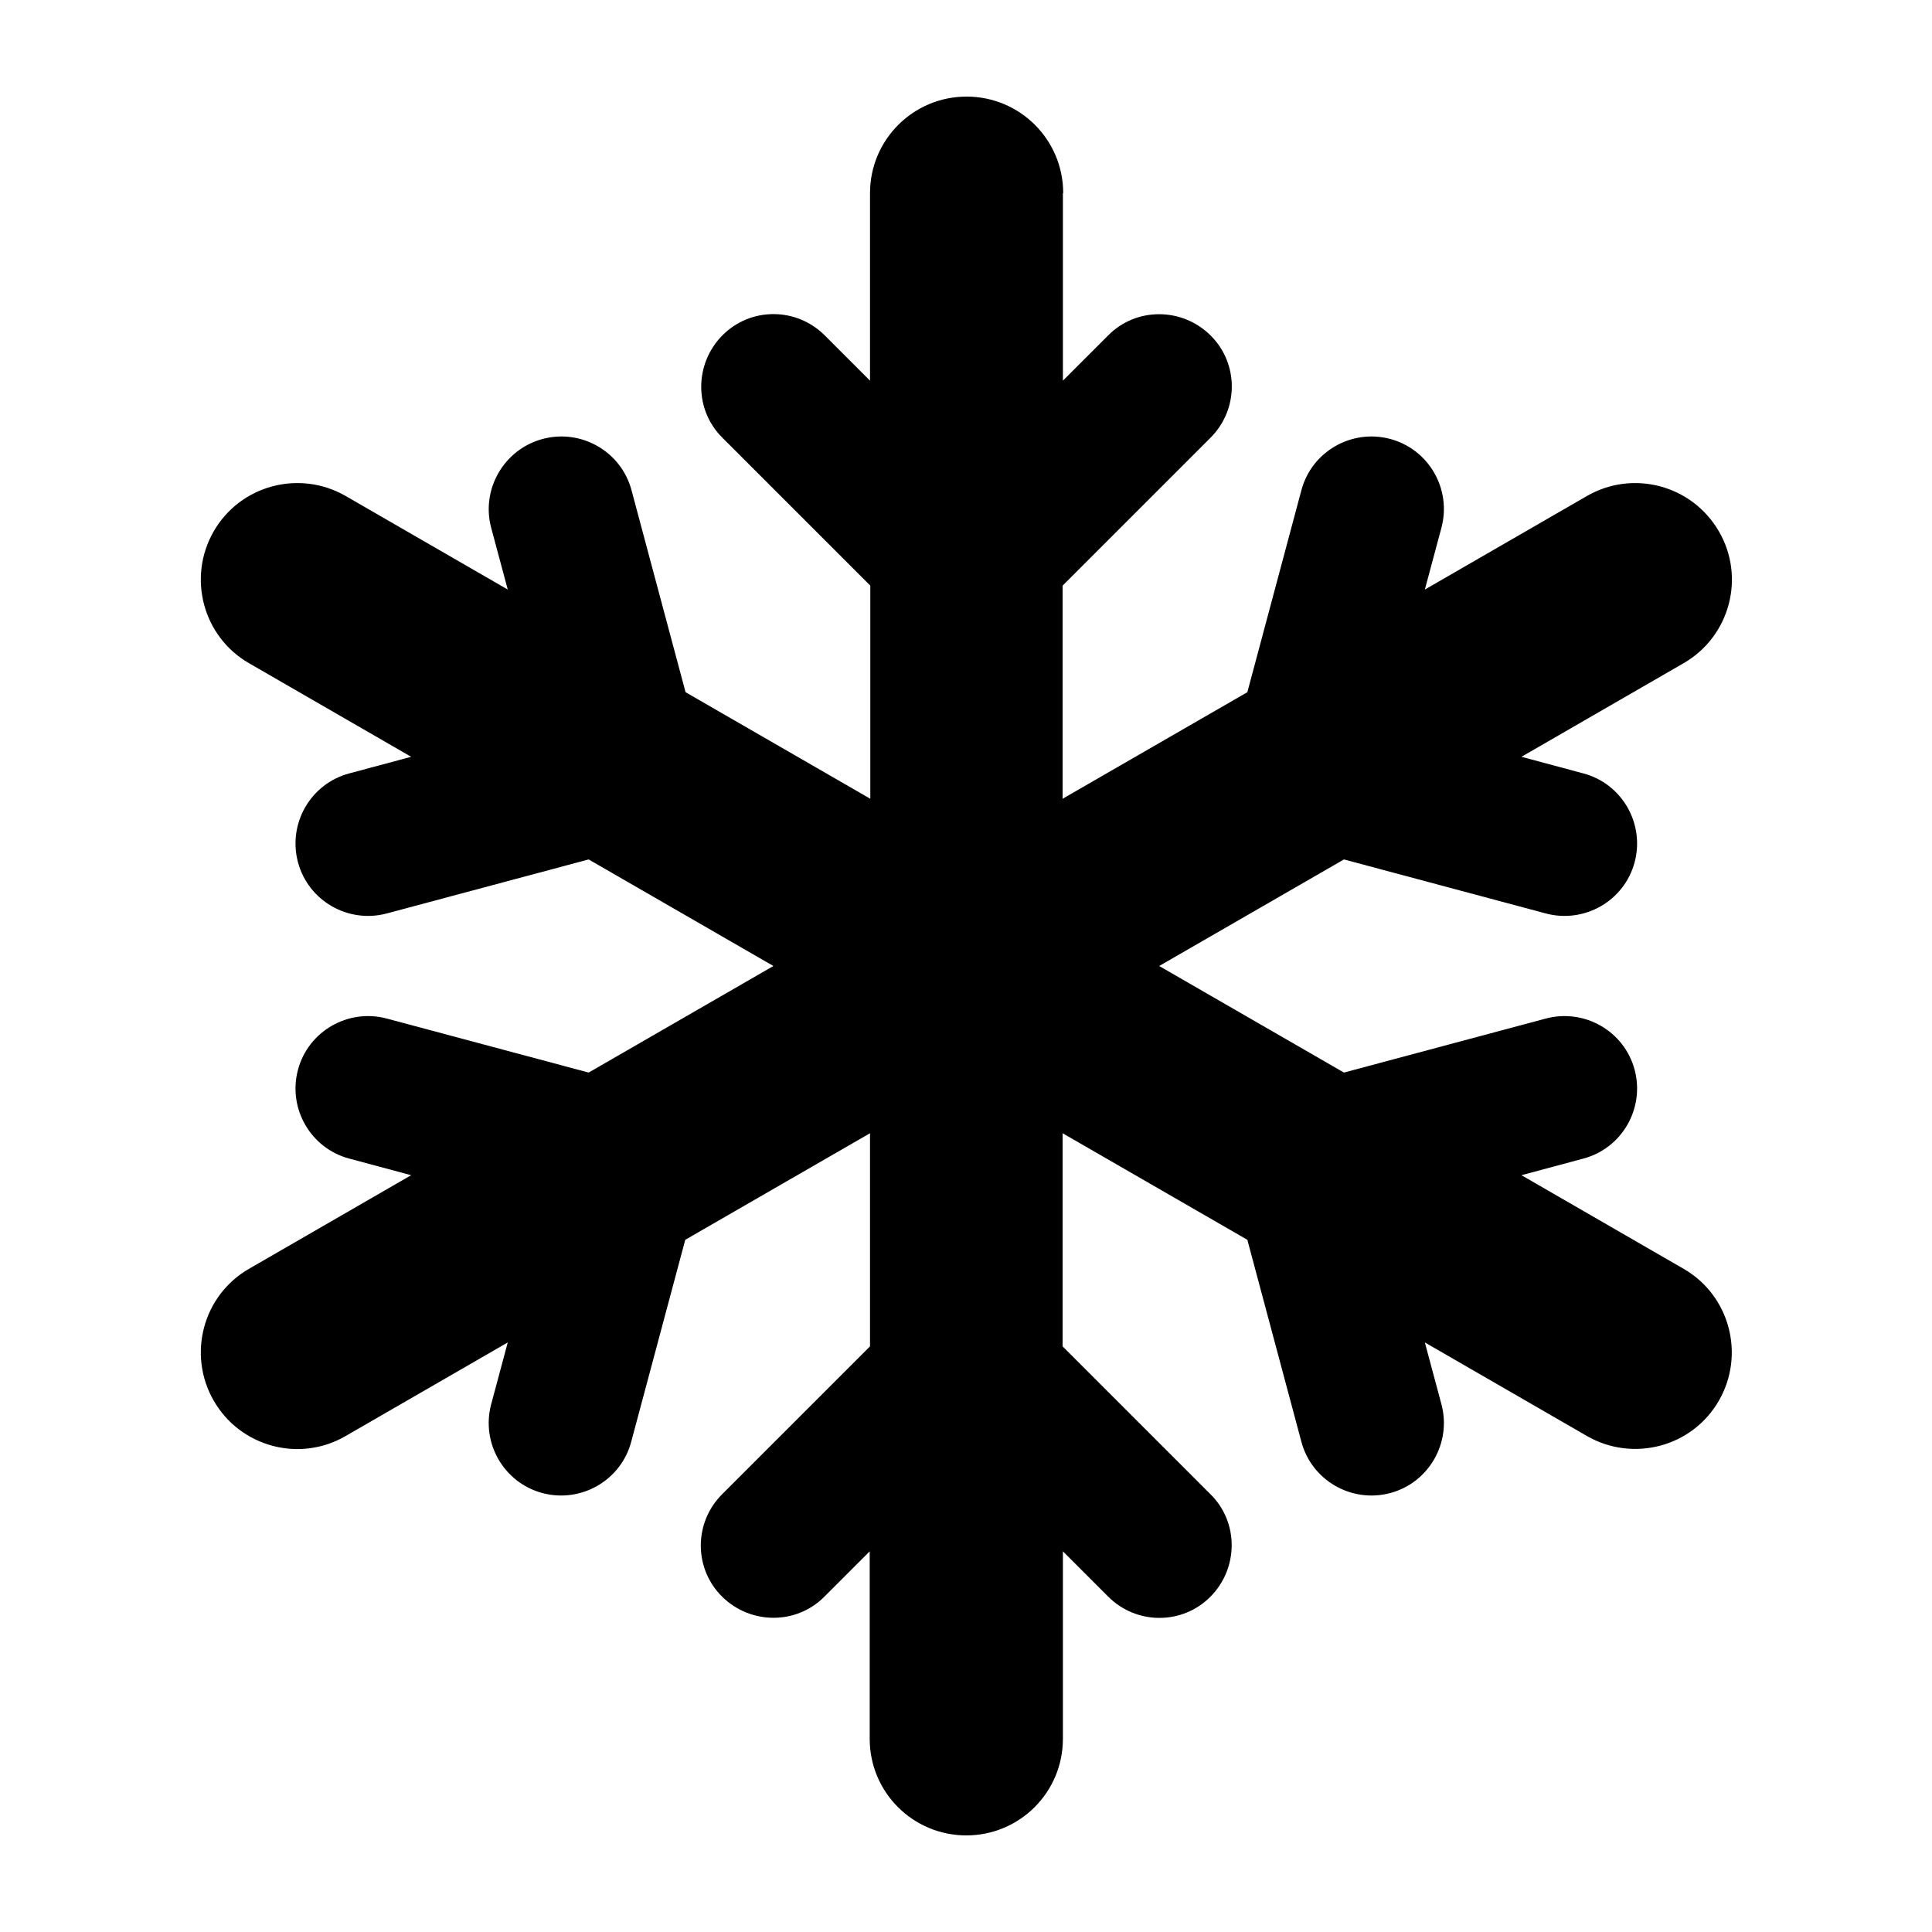
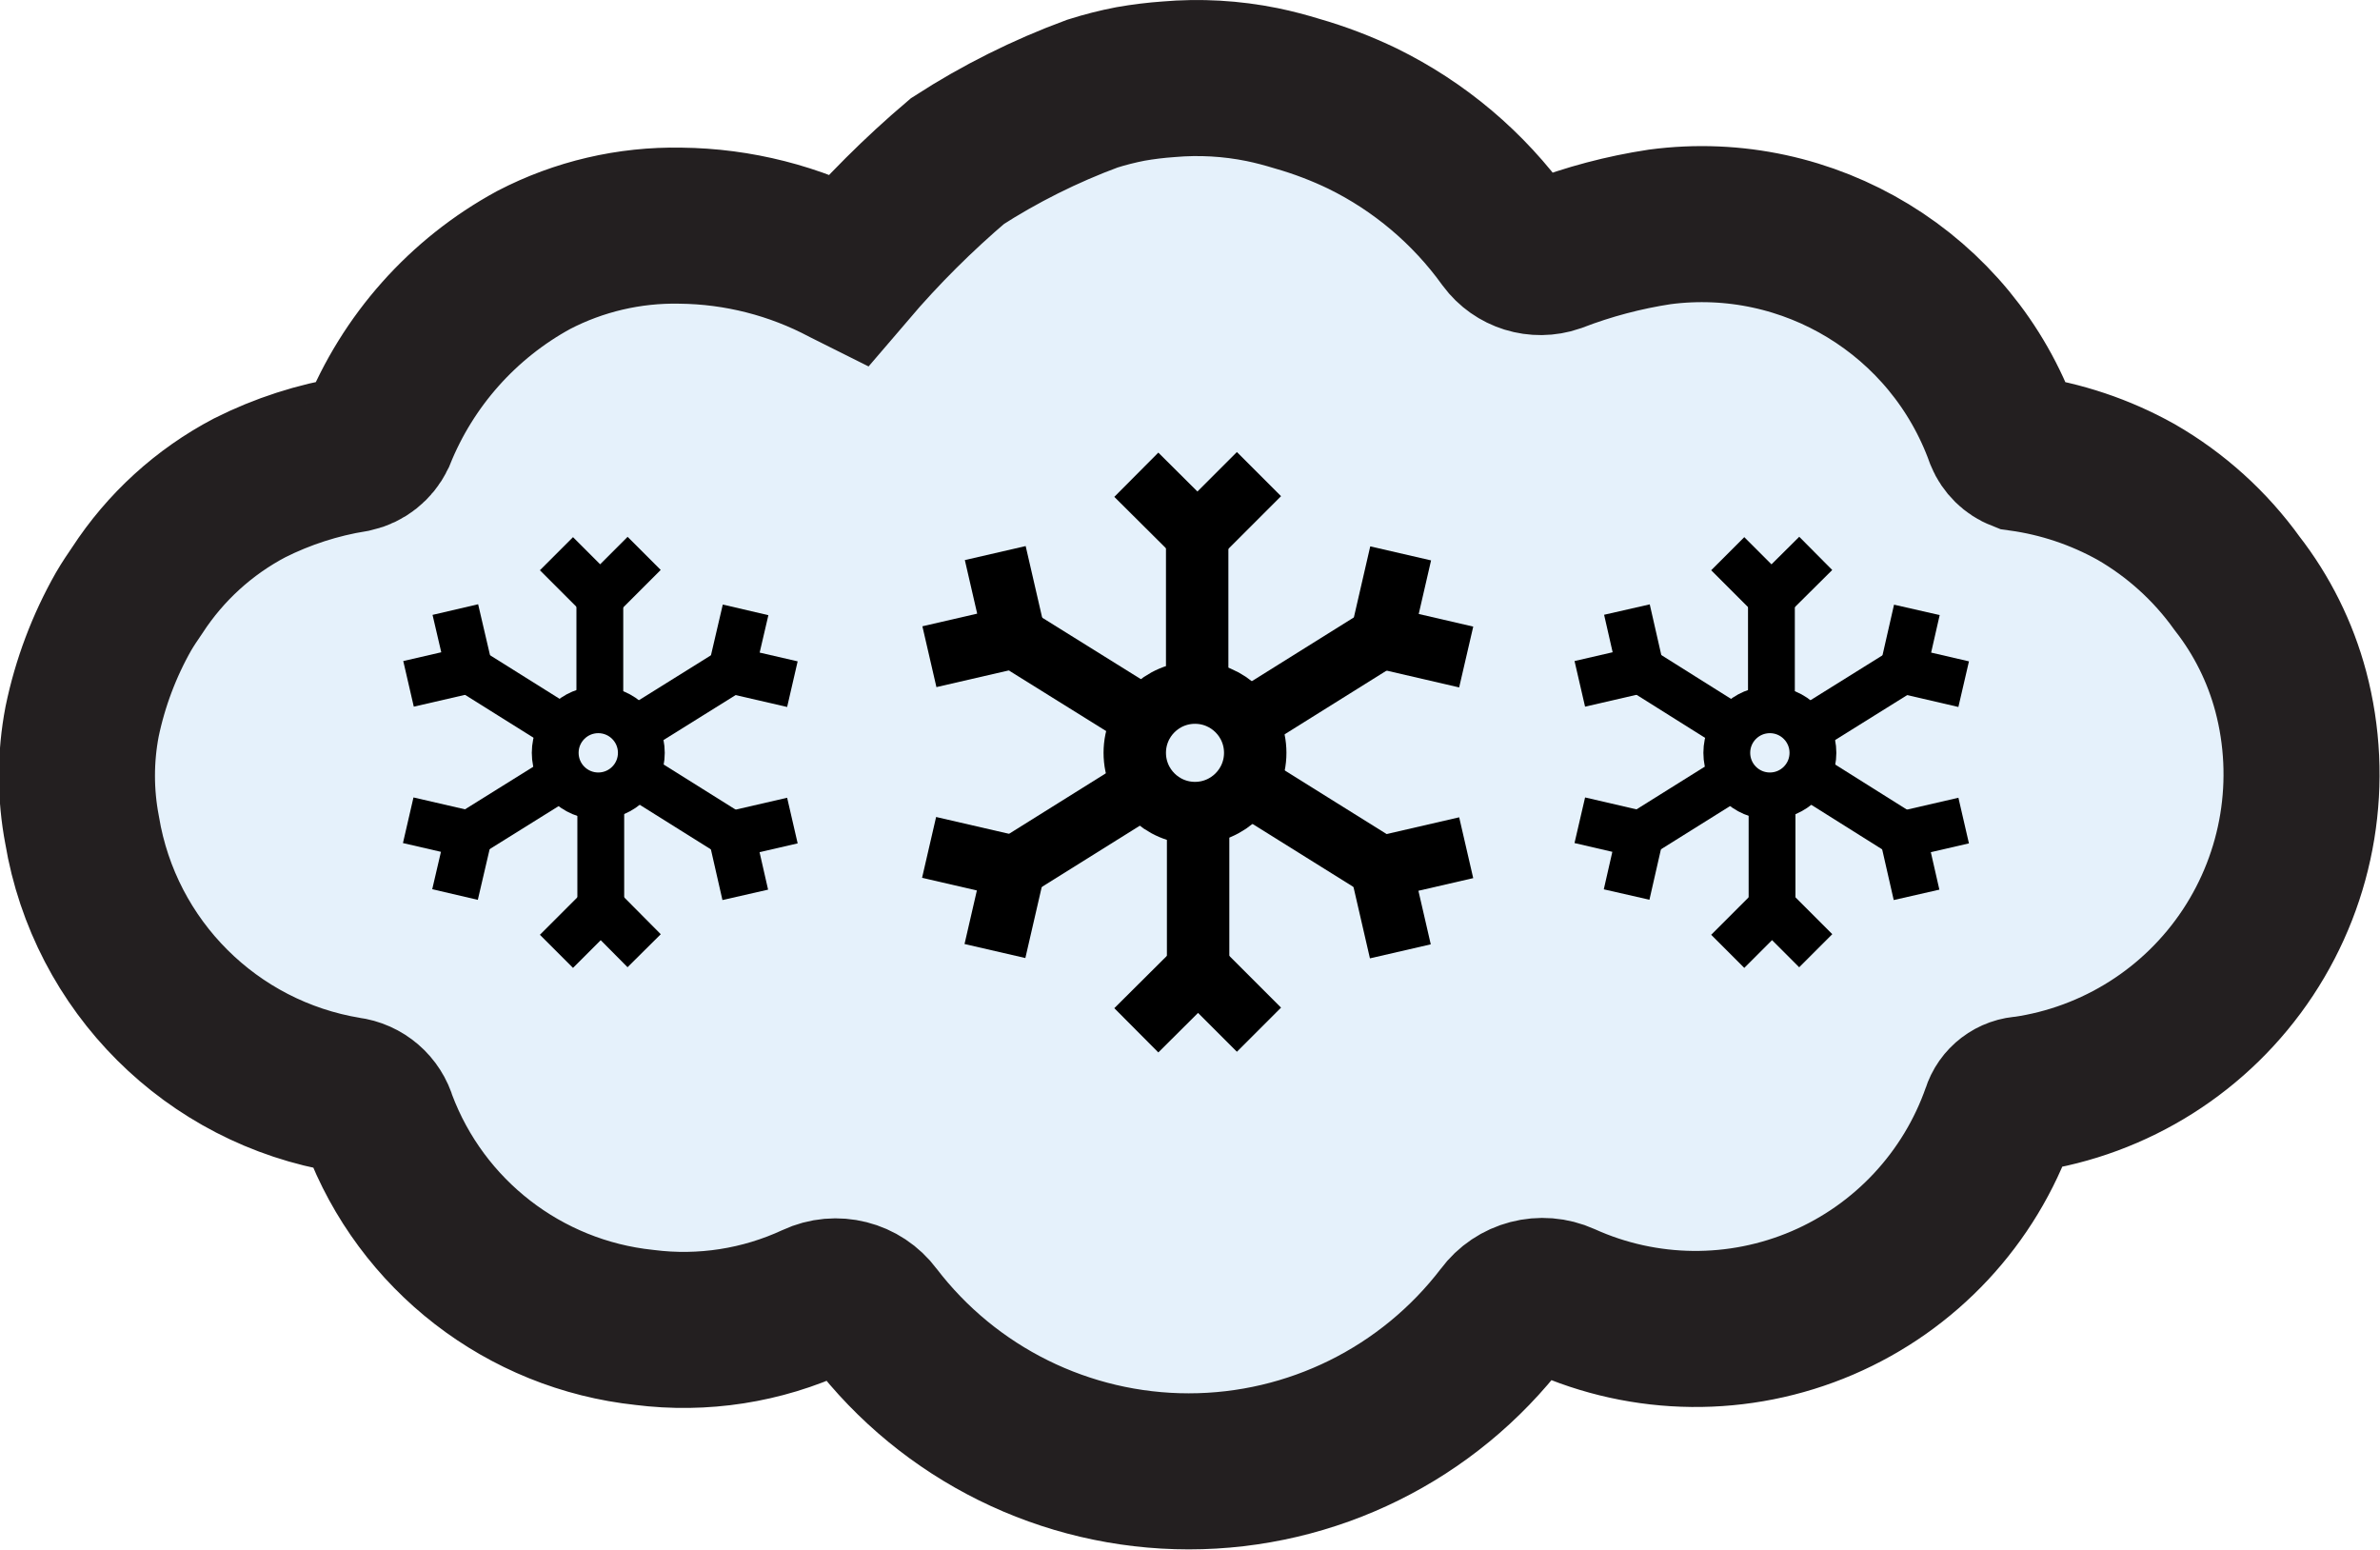
- <svg xmlns="http://www.w3.org/2000/svg" viewBox="0 0 640 640">
-   <path d="M352.2 64C352.2 46.3 337.9 32 320.2 32C302.5 32 288.2 46.3 288.2 64L288.2 126.1L273.2 111.1C263.8 101.7 248.6 101.7 239.3 111.1C230 120.5 229.9 135.7 239.3 145L288.3 194L288.3 264.6L227.1 229.3L209.2 162.4C205.8 149.6 192.6 142 179.8 145.4C167 148.8 159.3 162 162.7 174.8L168.2 195.3L114.5 164.3C99.2 155.5 79.6 160.7 70.8 176C62 191.3 67.2 210.9 82.5 219.7L136.2 250.7L115.7 256.2C102.9 259.6 95.3 272.8 98.7 285.6C102.1 298.4 115.3 306 128.1 302.6L195 284.7L256.2 320L195 355.3L128.1 337.4C115.3 334 102.1 341.6 98.7 354.4C95.3 367.2 102.9 380.4 115.7 383.8L136.2 389.3L82.5 420.3C67.2 429.1 62 448.7 70.8 464C79.6 479.3 99.2 484.6 114.5 475.7L168.2 444.7L162.7 465.2C159.3 478 166.9 491.2 179.7 494.6C192.5 498 205.7 490.4 209.1 477.6L227 410.7L288.2 375.4L288.2 446L239.2 495C229.8 504.4 229.8 519.6 239.2 528.9C248.6 538.2 263.8 538.3 273.1 528.9L288.1 513.9L288.1 576C288.1 593.7 302.4 608 320.1 608C337.8 608 352.1 593.7 352.1 576L352.1 513.9L367.1 528.9C376.5 538.3 391.7 538.3 401 528.9C410.3 519.5 410.4 504.3 401 495L352 446L352 375.4L413.2 410.7L431.1 477.6C434.5 490.4 447.7 498 460.5 494.6C473.3 491.2 480.9 478 477.5 465.2L472 444.7L525.7 475.7C541 484.5 560.6 479.3 569.4 464C578.2 448.7 573 429.1 557.7 420.3L504 389.3L524.5 383.8C537.3 380.4 544.9 367.2 541.5 354.4C538.1 341.6 524.9 334 512.1 337.4L445.2 355.3L384 320L445.2 284.7L512.1 302.6C524.9 306 538.1 298.4 541.5 285.6C544.9 272.8 537.3 259.6 524.5 256.2L504 250.7L557.7 219.7C573 210.9 578.3 191.3 569.4 176C560.5 160.7 541 155.5 525.7 164.3L472 195.3L477.5 174.8C480.9 162 473.3 148.8 460.5 145.4C447.7 142 434.5 149.6 431.1 162.4L413.2 229.3L352 264.6L352 194L401 145C410.4 135.6 410.4 120.4 401 111.1C391.6 101.8 376.4 101.7 367.1 111.1L352.1 126.1L352.1 64z" />
+ <svg xmlns="http://www.w3.org/2000/svg" viewBox="0 0 76.26 49.64">
+   <defs>
+     <style>.cls-1{fill:#e5f1fb;}.cls-2,.cls-3,.cls-4{fill:none;stroke-miterlimit:10;}.cls-2,.cls-3{stroke:#000;}.cls-2{stroke-width:1.5px;}.cls-3{stroke-width:2px;}.cls-4{stroke:#231f20;stroke-width:5px;}</style>
+   </defs>
+   <g id="Layer_2" data-name="Layer 2">
+     <g id="Layer_1-2" data-name="Layer 1">
+       <path class="cls-1" d="M72.88,23.39A9.81,9.81,0,0,0,71,19.73a9.56,9.56,0,0,0-2.42-2.24A10.43,10.43,0,0,0,64.44,16c-.2,0-.45-.31-.54-.53A10,10,0,0,0,53.2,8.93a17.43,17.43,0,0,0-3.55.93,1.07,1.07,0,0,1-1.18-.41,11.86,11.86,0,0,0-4.6-3.91,13.08,13.08,0,0,0-2-.79c-.36-.1-.72-.2-1.1-.28a10.43,10.43,0,0,0-3-.18,12.07,12.07,0,0,0-1.2.14c-.57.09-1,.19-1.15.23l-.12,0a20.65,20.65,0,0,0-4.17,2,28.87,28.87,0,0,0-3.42,3.33l-.1-.05A11.38,11.38,0,0,0,22.43,8.7a9.79,9.79,0,0,0-4.56,1.08,10.75,10.75,0,0,0-4.72,5,2.17,2.17,0,0,1-1.34,1,10.8,10.8,0,0,0-2.84,1,9.33,9.33,0,0,0-3.54,3.14c-.15.21-.29.42-.43.65A11.67,11.67,0,0,0,3.68,24a8.8,8.8,0,0,0,0,3.34A10,10,0,0,0,12,35.56a1.16,1.16,0,0,1,1,.84,10.24,10.24,0,0,0,14,5.43,1,1,0,0,1,1.25.32,12.48,12.48,0,0,0,20.18.1,1,1,0,0,1,1.25-.31,10.16,10.16,0,0,0,14.14-5.52.84.84,0,0,1,.78-.57A10,10,0,0,0,72.88,23.39Z" />
+       <line class="cls-2" x1="19.22" y1="19.16" x2="19.22" y2="23.07" />
+       <polyline class="cls-2" points="17.83 17.74 19.23 19.14 20.64 17.73" />
+       <line class="cls-2" x1="19.25" y1="29.04" x2="19.25" y2="25.13" />
+       <polyline class="cls-2" points="20.64 30.46 19.25 29.06 17.83 30.48" />
+       <line class="cls-2" x1="23.42" y1="26.73" x2="20.1" y2="24.65" />
+       <polyline class="cls-2" points="23.88 28.67 23.44 26.74 25.39 26.29" />
+       <line class="cls-2" x1="15.05" y1="21.47" x2="18.37" y2="23.55" />
+       <polyline class="cls-2" points="14.59 19.53 15.04 21.46 13.09 21.91" />
+       <line class="cls-2" x1="15.05" y1="26.72" x2="18.37" y2="24.65" />
+       <polyline class="cls-2" points="14.58 28.66 15.03 26.73 13.08 26.28" />
+       <line class="cls-2" x1="23.42" y1="21.48" x2="20.1" y2="23.55" />
+       <polyline class="cls-2" points="23.89 19.54 23.44 21.47 25.39 21.92" />
+       <circle class="cls-2" cx="19.17" cy="24.12" r="1.38" />
+       <line class="cls-3" x1="38.36" y1="17.2" x2="38.36" y2="22.66" />
+       <polyline class="cls-3" points="36.41 15.21 38.37 17.16 40.34 15.19" />
+       <line class="cls-3" x1="38.39" y1="31" x2="38.39" y2="25.54" />
+       <polyline class="cls-3" points="40.34 32.99 38.39 31.04 36.41 33.01" />
+       <line class="cls-3" x1="44.22" y1="27.77" x2="39.59" y2="24.88" />
+       <polyline class="cls-3" points="44.87 30.48 44.25 27.79 46.98 27.16" />
+       <line class="cls-3" x1="32.53" y1="20.43" x2="37.17" y2="23.32" />
+       <polyline class="cls-3" points="31.89 17.72 32.51 20.41 29.78 21.04" />
+       <line class="cls-3" x1="32.53" y1="27.77" x2="37.17" y2="24.87" />
+       <polyline class="cls-3" points="31.88 30.47 32.5 27.78 29.77 27.15" />
+       <line class="cls-3" x1="44.23" y1="20.43" x2="39.59" y2="23.33" />
+       <polyline class="cls-3" points="44.88 17.73 44.26 20.42 46.98 21.05" />
+       <circle class="cls-3" cx="38.29" cy="24.12" r="1.93" />
+       <line class="cls-2" x1="56.76" y1="19.16" x2="56.76" y2="23.07" />
+       <polyline class="cls-2" points="55.36 17.74 56.76 19.14 58.18 17.73" />
+       <line class="cls-2" x1="56.78" y1="29.04" x2="56.78" y2="25.13" />
+       <polyline class="cls-2" points="58.18 30.46 56.78 29.06 55.36 30.48" />
+       <line class="cls-2" x1="60.95" y1="26.73" x2="57.64" y2="24.65" />
+       <polyline class="cls-2" points="61.41 28.67 60.97 26.74 62.92 26.29" />
+       <line class="cls-2" x1="52.59" y1="21.47" x2="55.9" y2="23.55" />
+       <polyline class="cls-2" points="52.13 19.53 52.57 21.46 50.62 21.91" />
+       <line class="cls-2" x1="52.59" y1="26.72" x2="55.9" y2="24.65" />
+       <polyline class="cls-2" points="52.12 28.66 52.56 26.73 50.62 26.28" />
+       <line class="cls-2" x1="60.96" y1="21.48" x2="57.64" y2="23.55" />
+       <polyline class="cls-2" points="61.42 19.54 60.98 21.47 62.92 21.92" />
+       <circle class="cls-2" cx="56.71" cy="24.12" r="1.38" />
+       <path class="cls-4" d="M73.4,22.15a9.69,9.69,0,0,0-1.72-3.46,10.33,10.33,0,0,0-3.24-2.93,10.58,10.58,0,0,0-3.7-1.24,1,1,0,0,1-.56-.55,10.26,10.26,0,0,0-11-6.7,16.1,16.1,0,0,0-3.36.89,1.4,1.4,0,0,1-1.58-.49A12.34,12.34,0,0,0,43.66,3.8a13.2,13.2,0,0,0-2.1-.8c-.36-.11-.73-.21-1.12-.29a10.53,10.53,0,0,0-3-.17,12,12,0,0,0-1.22.15A11,11,0,0,0,35,3a22.08,22.08,0,0,0-4.32,2.16,30.78,30.78,0,0,0-3.48,3.47l-.1-.05a11.55,11.55,0,0,0-5.3-1.35A9.79,9.79,0,0,0,17.1,8.33a11.12,11.12,0,0,0-5,5.62,1.12,1.12,0,0,1-.76.6A11.52,11.52,0,0,0,8,15.63a9.65,9.65,0,0,0-3.6,3.28c-.15.22-.3.44-.44.68a12.13,12.13,0,0,0-1.33,3.53,9.24,9.24,0,0,0,0,3.47,10.32,10.32,0,0,0,8.51,8.49,1.19,1.19,0,0,1,1,.86,10.24,10.24,0,0,0,8.51,6.59,10,10,0,0,0,5.47-.85,1.55,1.55,0,0,1,1.9.48,12.67,12.67,0,0,0,20.14,0,1.57,1.57,0,0,1,1.91-.5,10.32,10.32,0,0,0,14-6,.85.85,0,0,1,.79-.6A10.36,10.36,0,0,0,73.4,22.15Z" />
+     </g>
+   </g>
</svg>
